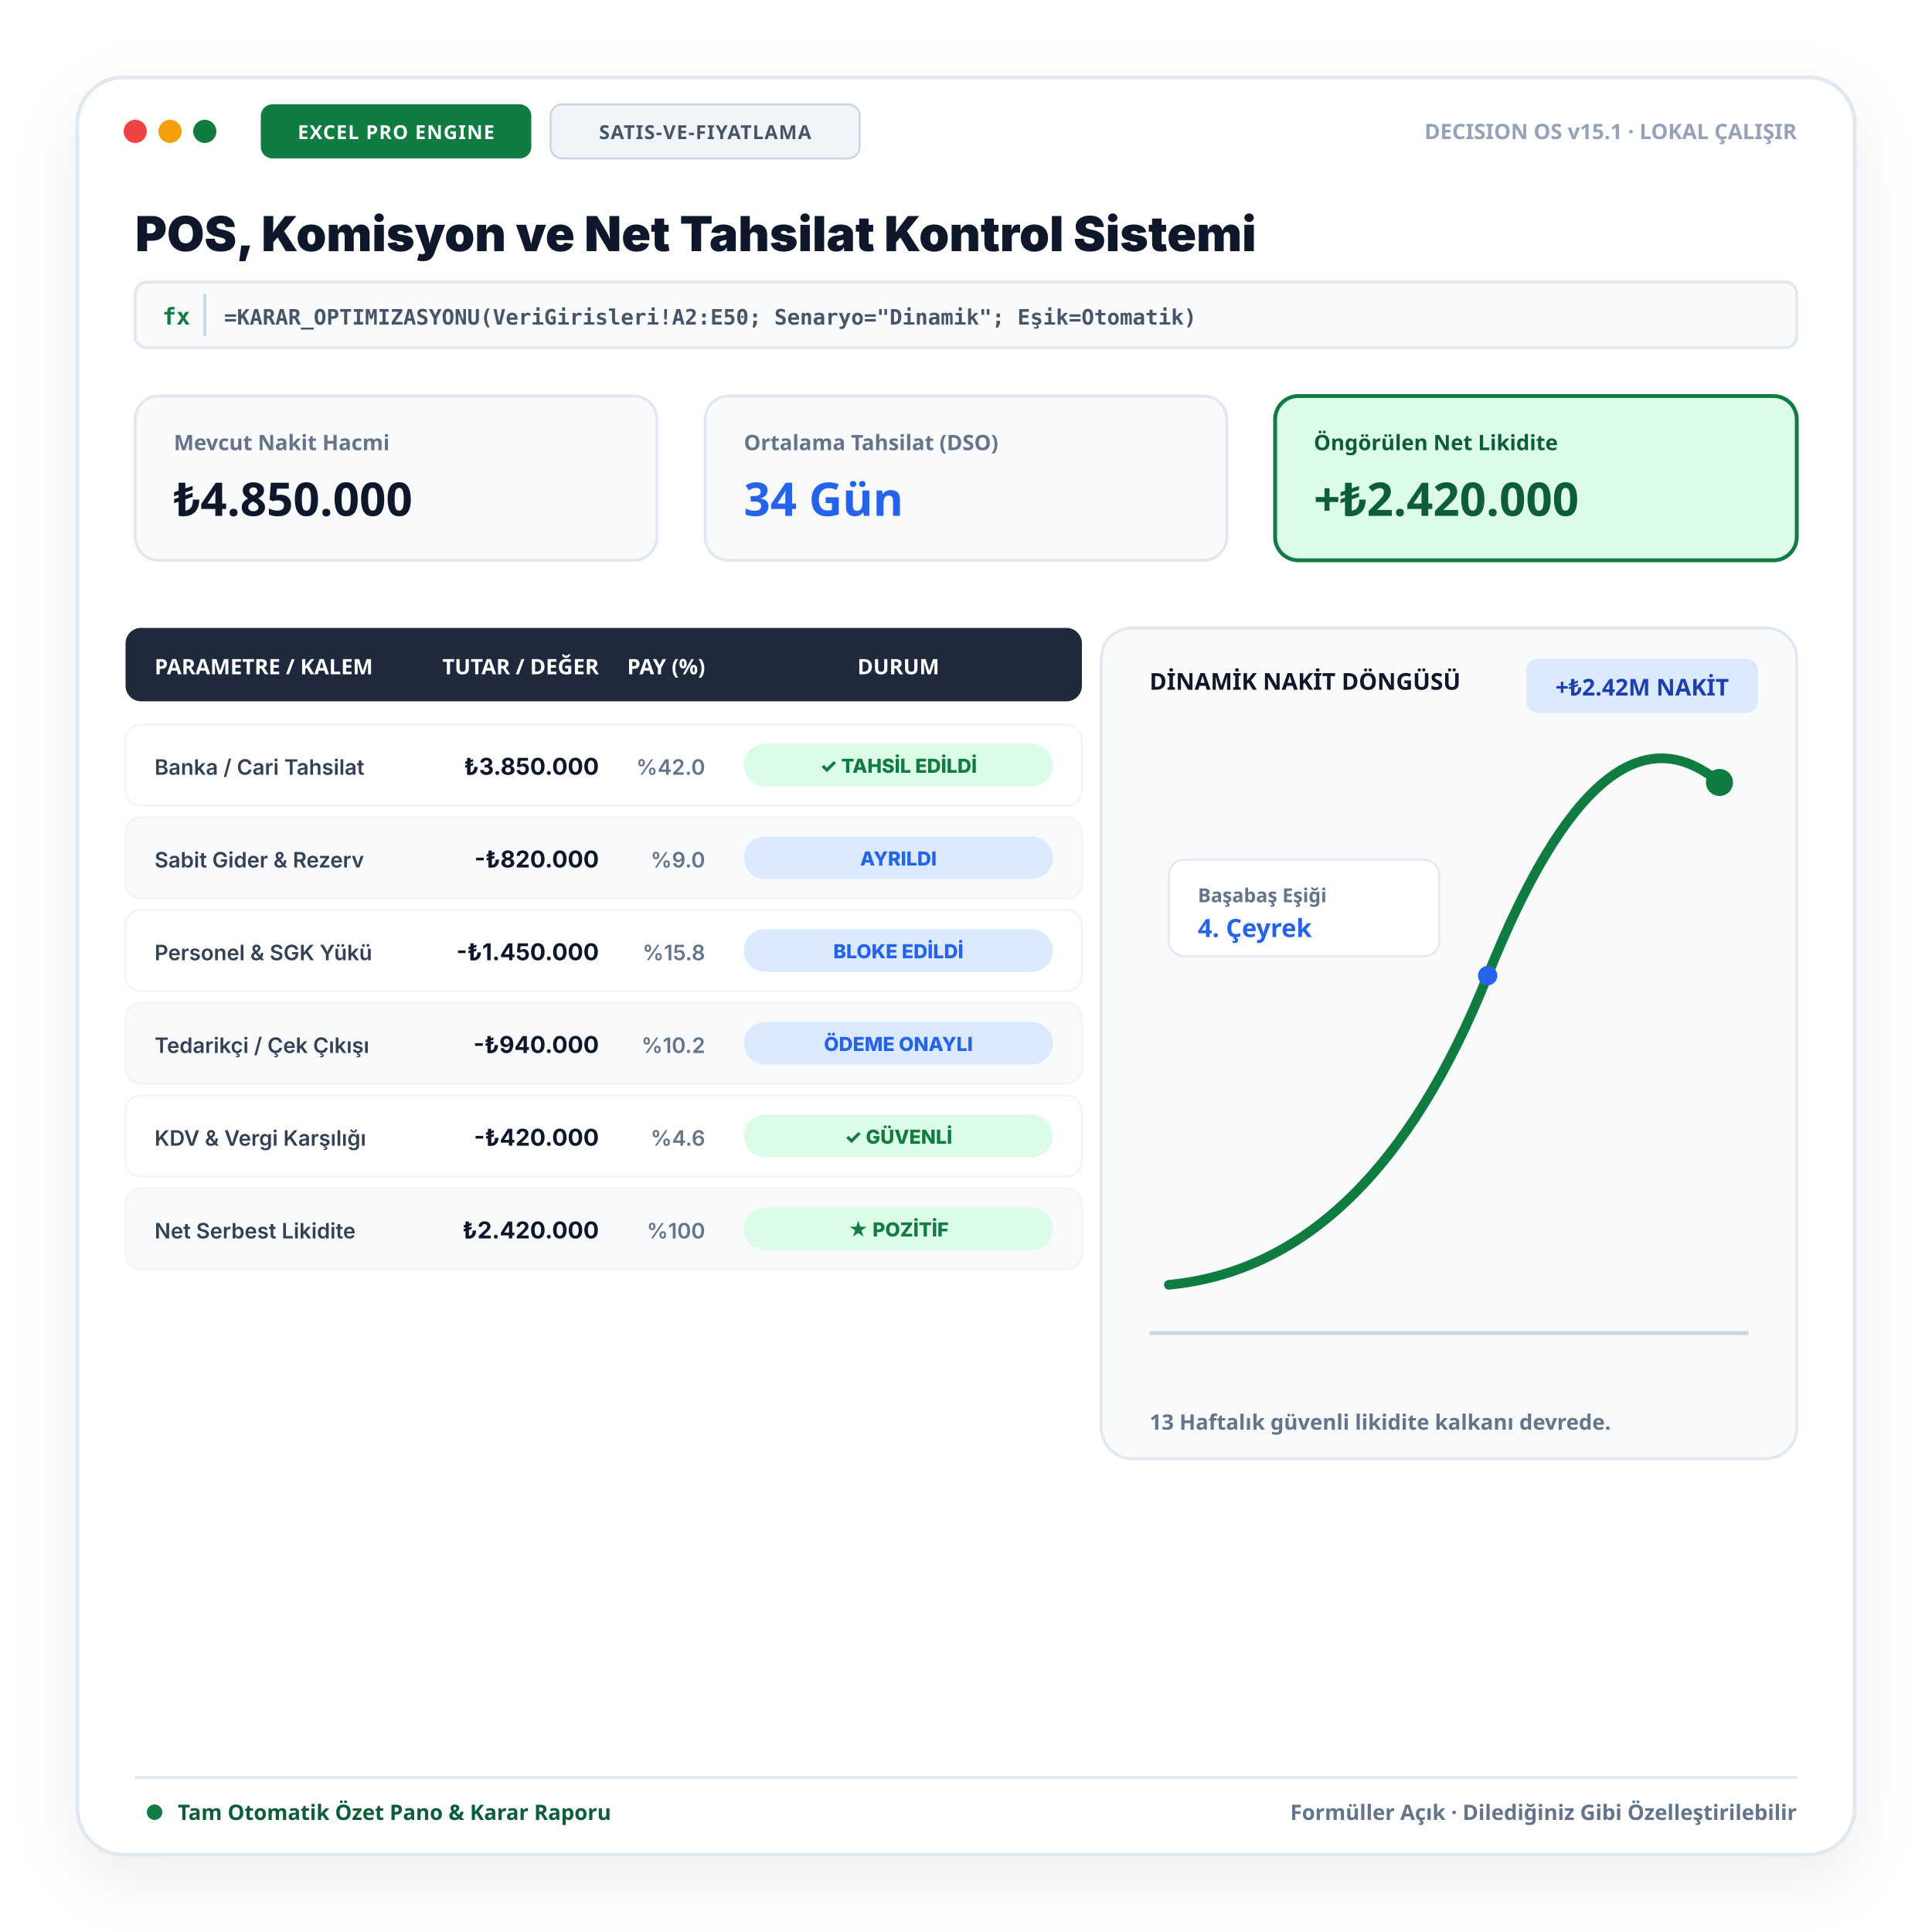
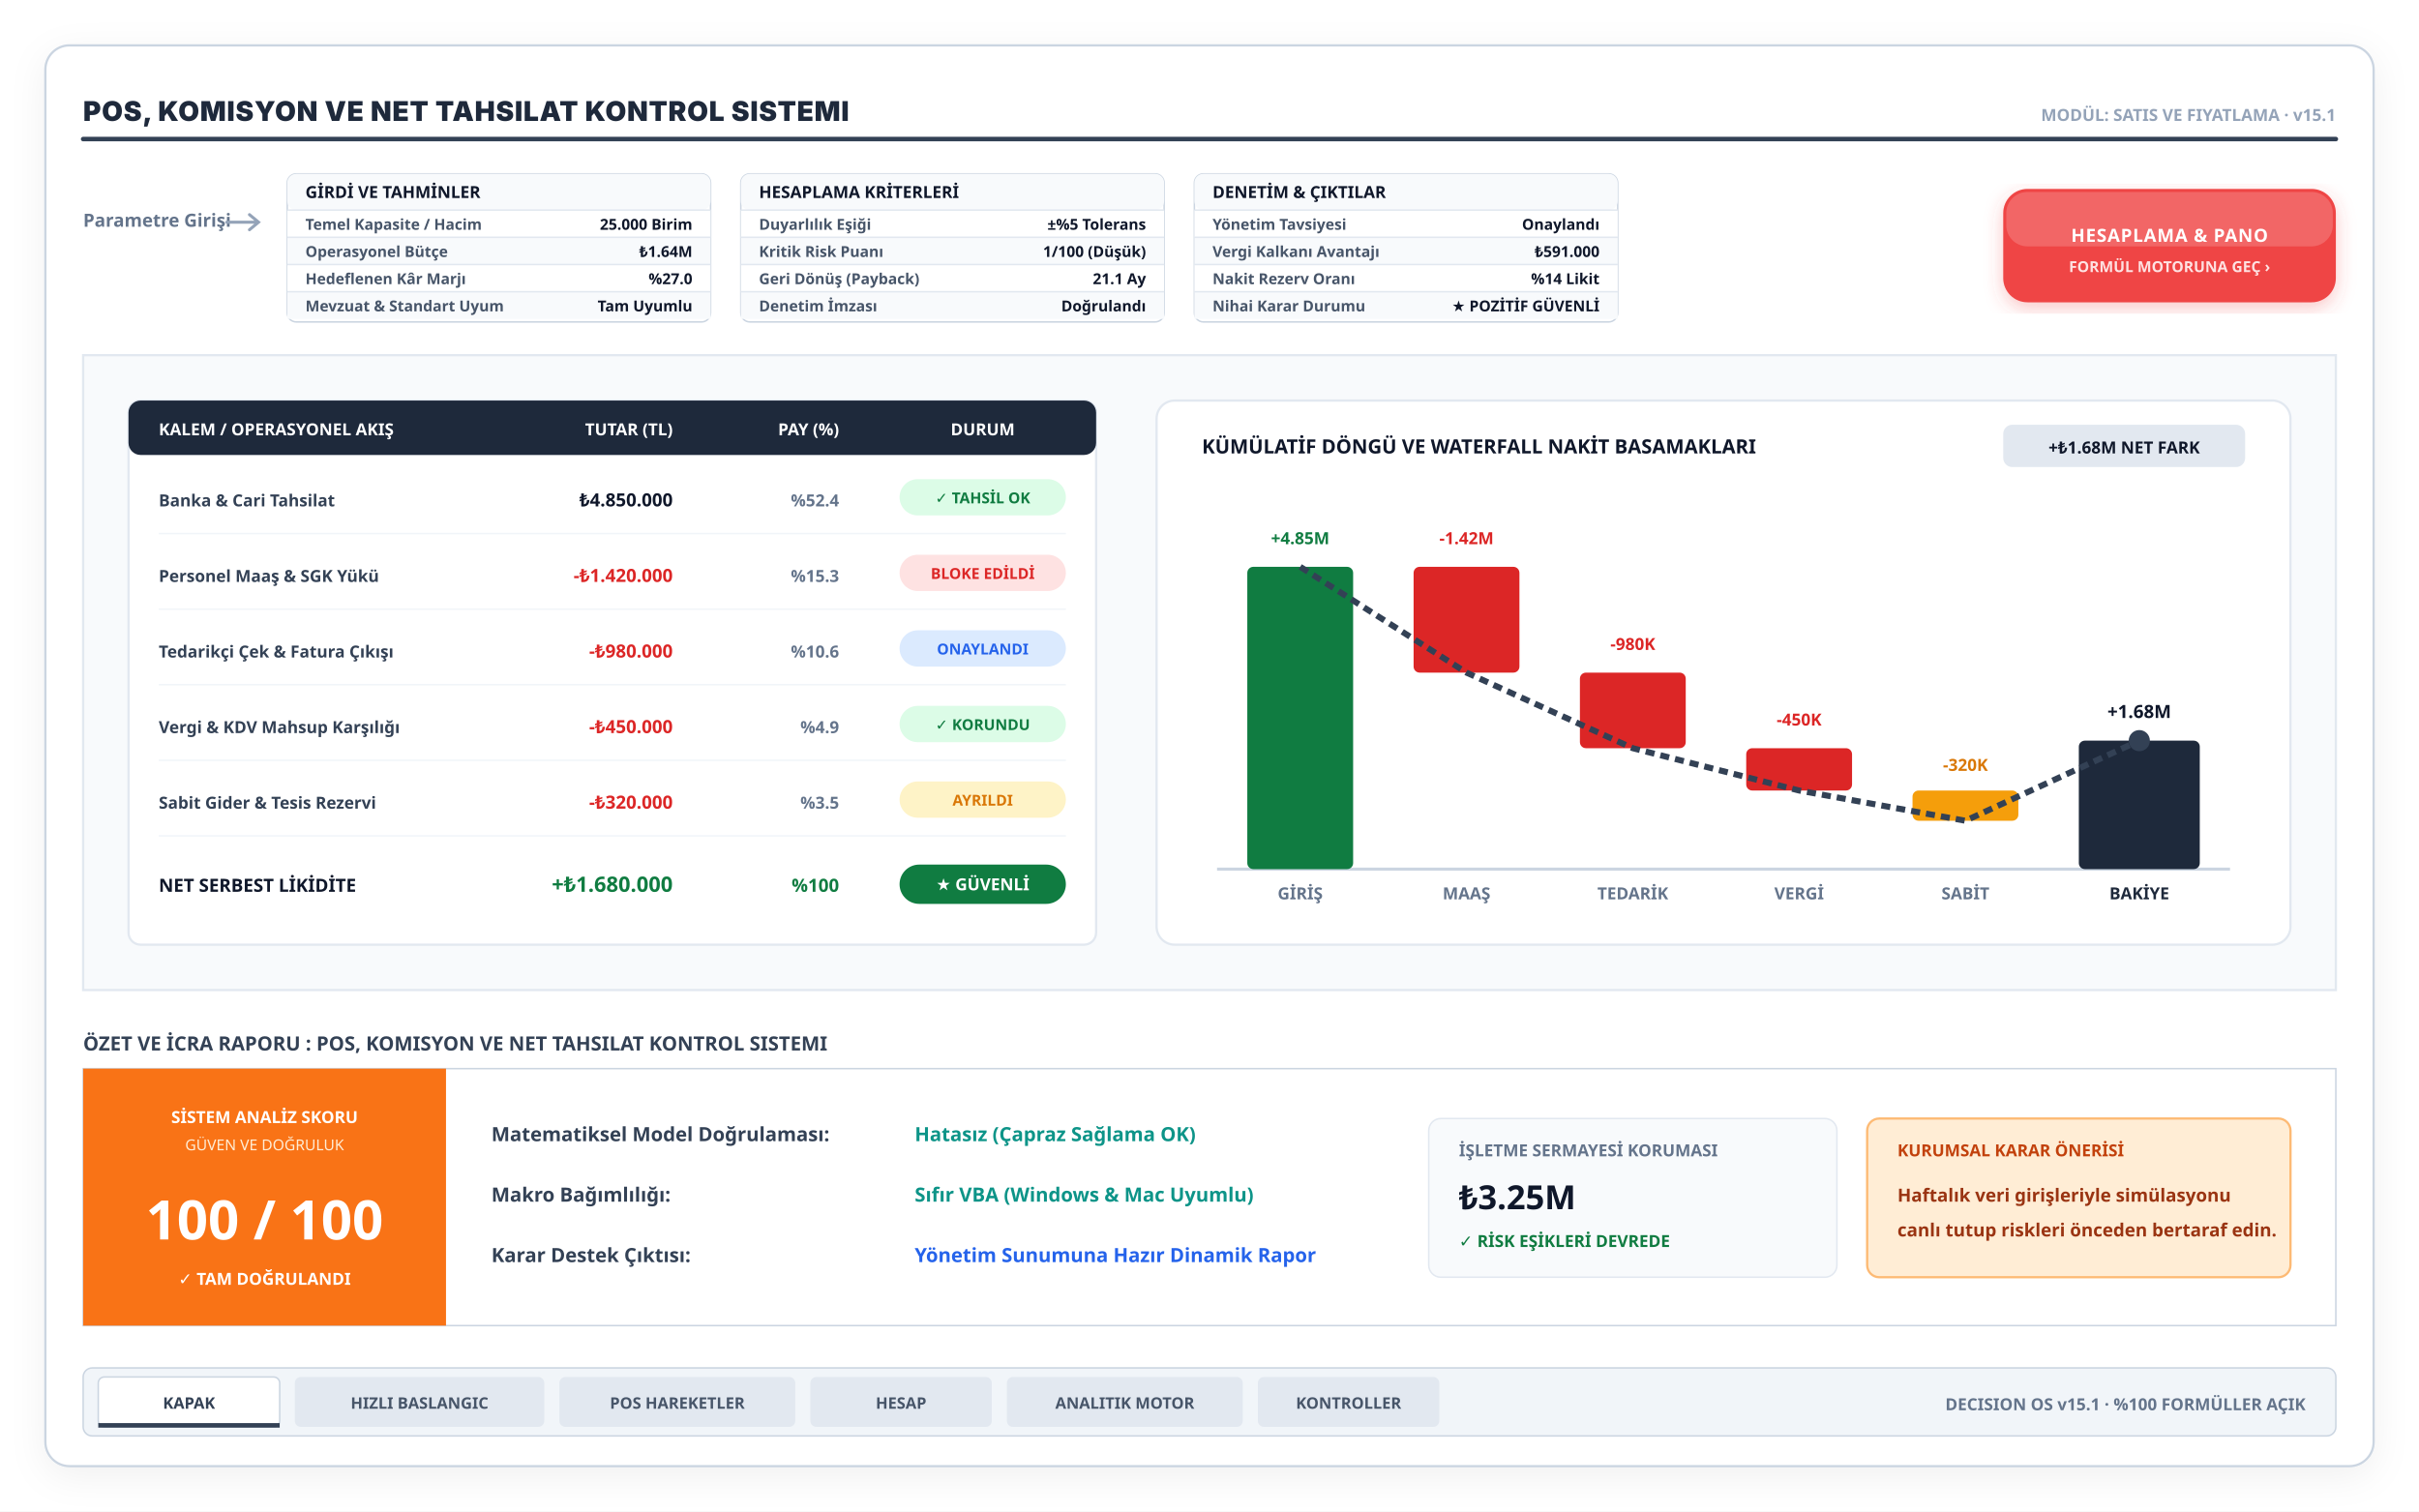
- <svg xmlns="http://www.w3.org/2000/svg" viewBox="0 0 1000 1000" width="100%" height="100%">
+ <svg xmlns="http://www.w3.org/2000/svg" viewBox="0 0 1600 1000" width="100%" height="100%">
  <defs>
-     <filter id="softCard" x="-10%" y="-10%" width="120%" height="120%">
-       <feDropShadow dx="0" dy="12" stdDeviation="16" flood-color="#0f172a" flood-opacity="0.07" />
+     <filter id="cardShadow" x="-5%" y="-5%" width="110%" height="110%">
+       <feDropShadow dx="0" dy="6" stdDeviation="12" flood-color="#0f172a" flood-opacity="0.06" />
+     </filter>
+     <filter id="btnShadow" x="-10%" y="-10%" width="120%" height="120%">
+       <feDropShadow dx="0" dy="4" stdDeviation="6" flood-color="#ef4444" flood-opacity="0.3" />
    </filter>
  </defs>
-   <rect width="1000" height="1000" fill="#ffffff" />
-   <rect x="40" y="40" width="920" height="920" rx="24" fill="#ffffff" stroke="#e2e8f0" stroke-width="2" filter="url(#softCard)" />
-   <g transform="translate(70, 68)">
-     <circle cx="0" cy="0" r="6" fill="#ef4444" />
-     <circle cx="18" cy="0" r="6" fill="#f59e0b" />
-     <circle cx="36" cy="0" r="6" fill="#107c41" />
-     <rect x="65" y="-14" width="140" height="28" rx="6" fill="#107c41" />
-     <text x="135" y="4" font-family="system-ui" font-size="10" font-weight="800" fill="#ffffff" text-anchor="middle" letter-spacing="0.5">EXCEL PRO ENGINE</text>
-     <rect x="215" y="-14" width="160" height="28" rx="6" fill="#f1f5f9" stroke="#cbd5e1" stroke-width="1" />
-     <text x="295" y="4" font-family="system-ui" font-size="10" font-weight="700" fill="#475569" text-anchor="middle" letter-spacing="0.5">SATIS-VE-FIYATLAMA</text>
-     <text x="860" y="4" font-family="system-ui" font-size="11" font-weight="700" fill="#94a3b8" text-anchor="end">DECISION OS v15.1 · LOKAL ÇALIŞIR</text>
-   </g>
-   <g transform="translate(70, 130)">
-     <text x="0" y="0" font-family="system-ui, -apple-system, sans-serif" font-size="25" font-weight="900" fill="#0f172a">POS, Komisyon ve Net Tahsilat Kontrol Sistemi</text>
-     <rect x="0" y="16" width="860" height="34" rx="6" fill="#f8fafc" stroke="#e2e8f0" stroke-width="1.5" />
-     <text x="14" y="38" font-family="system-ui, monospace" font-size="12" font-weight="800" fill="#107c41">fx</text>
-     <line x1="36" y1="22" x2="36" y2="44" stroke="#cbd5e1" stroke-width="1.5" />
-     <text x="46" y="38" font-family="system-ui, monospace" font-size="11" font-weight="600" fill="#475569">=KARAR_OPTIMIZASYONU(VeriGirisleri!A2:E50; Senaryo="Dinamik"; Eşik=Otomatik)</text>
-   </g>
-   <g transform="translate(70, 205)">
-     <rect x="0" y="0" width="270" height="85" rx="12" fill="#f8fafc" stroke="#e2e8f0" stroke-width="1.5" />
-     <text x="20" y="28" font-family="system-ui" font-size="11" font-weight="700" fill="#64748b">Mevcut Nakit Hacmi</text>
-     <text x="20" y="62" font-family="system-ui" font-size="24" font-weight="900" fill="#0f172a">₺4.850.000</text>
-     <rect x="295" y="0" width="270" height="85" rx="12" fill="#f8fafc" stroke="#e2e8f0" stroke-width="1.5" />
-     <text x="315" y="28" font-family="system-ui" font-size="11" font-weight="700" fill="#64748b">Ortalama Tahsilat (DSO)</text>
-     <text x="315" y="62" font-family="system-ui" font-size="24" font-weight="900" fill="#2563eb">34 Gün</text>
-     <rect x="590" y="0" width="270" height="85" rx="12" fill="#dcfce7" stroke="#107c41" stroke-width="2" />
-     <text x="610" y="28" font-family="system-ui" font-size="11" font-weight="800" fill="#0d5c3a">Öngörülen Net Likidite</text>
-     <text x="610" y="62" font-family="system-ui" font-size="24" font-weight="900" fill="#0d5c3a">+₺2.420.000</text>
-   </g>
-   <rect x="65" y="325" width="495" height="38" rx="8" fill="#1e293b" />
-   <text x="80" y="349" font-family="system-ui" font-size="11" font-weight="800" fill="#ffffff">PARAMETRE / KALEM</text>
-   <text x="310" y="349" font-family="system-ui" font-size="11" font-weight="800" fill="#ffffff" text-anchor="end">TUTAR / DEĞER</text>
-   <text x="365" y="349" font-family="system-ui" font-size="11" font-weight="800" fill="#ffffff" text-anchor="end">PAY (%)</text>
-   <text x="465" y="349" font-family="system-ui" font-size="11" font-weight="800" fill="#ffffff" text-anchor="middle">DURUM</text>
-   <rect x="65" y="375" width="495" height="42" rx="8" fill="#ffffff" stroke="#f1f5f9" stroke-width="1" />
-   <text x="80" y="401" font-family="system-ui, -apple-system, sans-serif" font-size="11" font-weight="600" fill="#334155">Banka / Cari Tahsilat</text>
-   <text x="310" y="401" font-family="system-ui, -apple-system, sans-serif" font-size="12" font-weight="700" fill="#0f172a" text-anchor="end">₺3.850.000</text>
-   <text x="365" y="401" font-family="system-ui, -apple-system, sans-serif" font-size="11" font-weight="600" fill="#64748b" text-anchor="end">%42.0</text>
-   <rect x="385" y="385" width="160" height="22" rx="11" fill="#dcfce7" />
-   <text x="465" y="400" font-family="system-ui, -apple-system, sans-serif" font-size="10" font-weight="800" fill="#107c41" text-anchor="middle">✓ TAHSİL EDİLDİ</text>
-   <rect x="65" y="423" width="495" height="42" rx="8" fill="#f8fafc" stroke="#f1f5f9" stroke-width="1" />
-   <text x="80" y="449" font-family="system-ui, -apple-system, sans-serif" font-size="11" font-weight="600" fill="#334155">Sabit Gider &amp; Rezerv</text>
-   <text x="310" y="449" font-family="system-ui, -apple-system, sans-serif" font-size="12" font-weight="700" fill="#0f172a" text-anchor="end">-₺820.000</text>
-   <text x="365" y="449" font-family="system-ui, -apple-system, sans-serif" font-size="11" font-weight="600" fill="#64748b" text-anchor="end">%9.0</text>
-   <rect x="385" y="433" width="160" height="22" rx="11" fill="#dbeafe" />
-   <text x="465" y="448" font-family="system-ui, -apple-system, sans-serif" font-size="10" font-weight="800" fill="#2563eb" text-anchor="middle">AYRILDI</text>
-   <rect x="65" y="471" width="495" height="42" rx="8" fill="#ffffff" stroke="#f1f5f9" stroke-width="1" />
-   <text x="80" y="497" font-family="system-ui, -apple-system, sans-serif" font-size="11" font-weight="600" fill="#334155">Personel &amp; SGK Yükü</text>
-   <text x="310" y="497" font-family="system-ui, -apple-system, sans-serif" font-size="12" font-weight="700" fill="#0f172a" text-anchor="end">-₺1.450.000</text>
-   <text x="365" y="497" font-family="system-ui, -apple-system, sans-serif" font-size="11" font-weight="600" fill="#64748b" text-anchor="end">%15.8</text>
-   <rect x="385" y="481" width="160" height="22" rx="11" fill="#dbeafe" />
-   <text x="465" y="496" font-family="system-ui, -apple-system, sans-serif" font-size="10" font-weight="800" fill="#2563eb" text-anchor="middle">BLOKE EDİLDİ</text>
-   <rect x="65" y="519" width="495" height="42" rx="8" fill="#f8fafc" stroke="#f1f5f9" stroke-width="1" />
-   <text x="80" y="545" font-family="system-ui, -apple-system, sans-serif" font-size="11" font-weight="600" fill="#334155">Tedarikçi / Çek Çıkışı</text>
-   <text x="310" y="545" font-family="system-ui, -apple-system, sans-serif" font-size="12" font-weight="700" fill="#0f172a" text-anchor="end">-₺940.000</text>
-   <text x="365" y="545" font-family="system-ui, -apple-system, sans-serif" font-size="11" font-weight="600" fill="#64748b" text-anchor="end">%10.2</text>
-   <rect x="385" y="529" width="160" height="22" rx="11" fill="#dbeafe" />
-   <text x="465" y="544" font-family="system-ui, -apple-system, sans-serif" font-size="10" font-weight="800" fill="#2563eb" text-anchor="middle">ÖDEME ONAYLI</text>
-   <rect x="65" y="567" width="495" height="42" rx="8" fill="#ffffff" stroke="#f1f5f9" stroke-width="1" />
-   <text x="80" y="593" font-family="system-ui, -apple-system, sans-serif" font-size="11" font-weight="600" fill="#334155">KDV &amp; Vergi Karşılığı</text>
-   <text x="310" y="593" font-family="system-ui, -apple-system, sans-serif" font-size="12" font-weight="700" fill="#0f172a" text-anchor="end">-₺420.000</text>
-   <text x="365" y="593" font-family="system-ui, -apple-system, sans-serif" font-size="11" font-weight="600" fill="#64748b" text-anchor="end">%4.6</text>
-   <rect x="385" y="577" width="160" height="22" rx="11" fill="#dcfce7" />
-   <text x="465" y="592" font-family="system-ui, -apple-system, sans-serif" font-size="10" font-weight="800" fill="#107c41" text-anchor="middle">✓ GÜVENLİ</text>
-   <rect x="65" y="615" width="495" height="42" rx="8" fill="#f8fafc" stroke="#f1f5f9" stroke-width="1" />
-   <text x="80" y="641" font-family="system-ui, -apple-system, sans-serif" font-size="11" font-weight="600" fill="#334155">Net Serbest Likidite</text>
-   <text x="310" y="641" font-family="system-ui, -apple-system, sans-serif" font-size="12" font-weight="700" fill="#0f172a" text-anchor="end">₺2.420.000</text>
-   <text x="365" y="641" font-family="system-ui, -apple-system, sans-serif" font-size="11" font-weight="600" fill="#64748b" text-anchor="end">%100</text>
-   <rect x="385" y="625" width="160" height="22" rx="11" fill="#dcfce7" />
-   <text x="465" y="640" font-family="system-ui, -apple-system, sans-serif" font-size="10" font-weight="800" fill="#107c41" text-anchor="middle">★ POZİTİF</text>
-   <g transform="translate(570, 325)">
-     <rect width="360" height="430" rx="16" fill="#f8fafc" stroke="#e2e8f0" stroke-width="1.5" />
-     <text x="25" y="32" font-family="system-ui" font-size="12" font-weight="800" fill="#0f172a">DİNAMİK NAKİT DÖNGÜSÜ</text>
-     <rect x="220" y="16" width="120" height="28" rx="6" fill="#dbeafe" />
-     <text x="280" y="35" font-family="system-ui" font-size="12" font-weight="900" fill="#1e40af" text-anchor="middle">+₺2.42M NAKİT</text>
-     <line x1="25" y1="365" x2="335" y2="365" stroke="#cbd5e1" stroke-width="2" />
-     <path d="M 35 340 Q 140 330 200 180 T 320 80" fill="none" stroke="#107c41" stroke-width="5" stroke-linecap="round" />
-     <circle cx="320" cy="80" r="7" fill="#107c41" />
-     <circle cx="200" cy="180" r="5" fill="#2563eb" />
-     <g transform="translate(35, 120)">
-       <rect width="140" height="50" rx="8" fill="#ffffff" stroke="#e2e8f0" stroke-width="1" />
-       <text x="15" y="22" font-family="system-ui" font-size="10" font-weight="700" fill="#64748b">Başabaş Eşiği</text>
-       <text x="15" y="40" font-family="system-ui" font-size="13" font-weight="900" fill="#2563eb">4. Çeyrek</text>
-     </g>
-     <text x="25" y="415" font-family="system-ui" font-size="11" font-weight="600" fill="#64748b">13 Haftalık güvenli likidite kalkanı devrede.</text>
-   </g>
-   <g transform="translate(70, 920)">
-     <line x1="0" y1="0" x2="860" y2="0" stroke="#e2e8f0" stroke-width="1.5" />
-     <circle cx="10" cy="18" r="4" fill="#107c41" />
-     <text x="22" y="22" font-family="system-ui" font-size="11" font-weight="700" fill="#0d5c3a">Tam Otomatik Özet Pano &amp; Karar Raporu</text>
-     <text x="860" y="22" font-family="system-ui" font-size="11" font-weight="600" fill="#64748b" text-anchor="end">Formüller Açık · Dilediğiniz Gibi Özelleştirilebilir</text>
+   <rect width="1600" height="1000" fill="#ffffff" />
+   <rect x="30" y="30" width="1540" height="940" rx="16" fill="#ffffff" stroke="#cbd5e1" stroke-width="1.5" filter="url(#cardShadow)" />
+   <g transform="translate(55, 60)">
+     <text x="0" y="20" font-family="system-ui, -apple-system, sans-serif" font-size="18" font-weight="900" fill="#1e293b" letter-spacing="0.5">POS, KOMISYON VE NET TAHSILAT KONTROL SISTEMI</text>
+     <text x="1490" y="20" font-family="system-ui" font-size="11" font-weight="700" fill="#94a3b8" text-anchor="end">MODÜL: SATIS VE FIYATLAMA · v15.1</text>
+     <line x1="0" y1="32" x2="1490" y2="32" stroke="#334155" stroke-width="3" stroke-linecap="round" />
+   </g>
+   <g transform="translate(55, 115)">
+     <text x="0" y="35" font-family="system-ui, sans-serif" font-size="12" font-weight="700" fill="#64748b">Parametre Girişi</text>
+     <path d="M 95 32 L 115 32 M 110 27 L 116 32 L 110 37" stroke="#94a3b8" stroke-width="2" fill="none" stroke-linecap="round" />
+     <g transform="translate(135, 0)">
+       <rect width="280" height="98" rx="6" fill="#ffffff" stroke="#cbd5e1" stroke-width="1" />
+       <rect width="280" height="24" rx="6" fill="#f8fafc" />
+       <text x="12" y="16" font-family="system-ui" font-size="11" font-weight="800" fill="#0f172a">GİRDİ VE TAHMİNLER</text>
+       <rect x="0" y="24" width="280" height="18" fill="#ffffff" />
+       <line x1="0" y1="24" x2="280" y2="24" stroke="#e2e8f0" stroke-width="1" />
+       <text x="12" y="37" font-family="system-ui" font-size="10" font-weight="600" fill="#475569">Temel Kapasite / Hacim</text>
+       <text x="268" y="37" font-family="system-ui" font-size="10" font-weight="700" fill="#0f172a" text-anchor="end">25.000 Birim</text>
+       <rect x="0" y="42" width="280" height="18" fill="#f8fafc" />
+       <line x1="0" y1="42" x2="280" y2="42" stroke="#e2e8f0" stroke-width="1" />
+       <text x="12" y="55" font-family="system-ui" font-size="10" font-weight="600" fill="#475569">Operasyonel Bütçe</text>
+       <text x="268" y="55" font-family="system-ui" font-size="10" font-weight="700" fill="#0f172a" text-anchor="end">₺1.64M</text>
+       <rect x="0" y="60" width="280" height="18" fill="#ffffff" />
+       <line x1="0" y1="60" x2="280" y2="60" stroke="#e2e8f0" stroke-width="1" />
+       <text x="12" y="73" font-family="system-ui" font-size="10" font-weight="600" fill="#475569">Hedeflenen Kâr Marjı</text>
+       <text x="268" y="73" font-family="system-ui" font-size="10" font-weight="700" fill="#0f172a" text-anchor="end">%27.0</text>
+       <rect x="0" y="78" width="280" height="18" fill="#f8fafc" />
+       <line x1="0" y1="78" x2="280" y2="78" stroke="#e2e8f0" stroke-width="1" />
+       <text x="12" y="91" font-family="system-ui" font-size="10" font-weight="600" fill="#475569">Mevzuat &amp; Standart Uyum</text>
+       <text x="268" y="91" font-family="system-ui" font-size="10" font-weight="700" fill="#0f172a" text-anchor="end">Tam Uyumlu</text>
+     </g>
+     <g transform="translate(435, 0)">
+       <rect width="280" height="98" rx="6" fill="#ffffff" stroke="#cbd5e1" stroke-width="1" />
+       <rect width="280" height="24" rx="6" fill="#f8fafc" />
+       <text x="12" y="16" font-family="system-ui" font-size="11" font-weight="800" fill="#0f172a">HESAPLAMA KRİTERLERİ</text>
+       <rect x="0" y="24" width="280" height="18" fill="#ffffff" />
+       <line x1="0" y1="24" x2="280" y2="24" stroke="#e2e8f0" stroke-width="1" />
+       <text x="12" y="37" font-family="system-ui" font-size="10" font-weight="600" fill="#475569">Duyarlılık Eşiği</text>
+       <text x="268" y="37" font-family="system-ui" font-size="10" font-weight="700" fill="#0f172a" text-anchor="end">±%5 Tolerans</text>
+       <rect x="0" y="42" width="280" height="18" fill="#f8fafc" />
+       <line x1="0" y1="42" x2="280" y2="42" stroke="#e2e8f0" stroke-width="1" />
+       <text x="12" y="55" font-family="system-ui" font-size="10" font-weight="600" fill="#475569">Kritik Risk Puanı</text>
+       <text x="268" y="55" font-family="system-ui" font-size="10" font-weight="700" fill="#0f172a" text-anchor="end">1/100 (Düşük)</text>
+       <rect x="0" y="60" width="280" height="18" fill="#ffffff" />
+       <line x1="0" y1="60" x2="280" y2="60" stroke="#e2e8f0" stroke-width="1" />
+       <text x="12" y="73" font-family="system-ui" font-size="10" font-weight="600" fill="#475569">Geri Dönüş (Payback)</text>
+       <text x="268" y="73" font-family="system-ui" font-size="10" font-weight="700" fill="#0f172a" text-anchor="end">21.1 Ay</text>
+       <rect x="0" y="78" width="280" height="18" fill="#f8fafc" />
+       <line x1="0" y1="78" x2="280" y2="78" stroke="#e2e8f0" stroke-width="1" />
+       <text x="12" y="91" font-family="system-ui" font-size="10" font-weight="600" fill="#475569">Denetim İmzası</text>
+       <text x="268" y="91" font-family="system-ui" font-size="10" font-weight="700" fill="#0f172a" text-anchor="end">Doğrulandı</text>
+     </g>
+     <g transform="translate(735, 0)">
+       <rect width="280" height="98" rx="6" fill="#ffffff" stroke="#cbd5e1" stroke-width="1" />
+       <rect width="280" height="24" rx="6" fill="#f8fafc" />
+       <text x="12" y="16" font-family="system-ui" font-size="11" font-weight="800" fill="#0f172a">DENETİM &amp; ÇIKTILAR</text>
+       <rect x="0" y="24" width="280" height="18" fill="#ffffff" />
+       <line x1="0" y1="24" x2="280" y2="24" stroke="#e2e8f0" stroke-width="1" />
+       <text x="12" y="37" font-family="system-ui" font-size="10" font-weight="600" fill="#475569">Yönetim Tavsiyesi</text>
+       <text x="268" y="37" font-family="system-ui" font-size="10" font-weight="700" fill="#0f172a" text-anchor="end">Onaylandı</text>
+       <rect x="0" y="42" width="280" height="18" fill="#f8fafc" />
+       <line x1="0" y1="42" x2="280" y2="42" stroke="#e2e8f0" stroke-width="1" />
+       <text x="12" y="55" font-family="system-ui" font-size="10" font-weight="600" fill="#475569">Vergi Kalkanı Avantajı</text>
+       <text x="268" y="55" font-family="system-ui" font-size="10" font-weight="700" fill="#0f172a" text-anchor="end">₺591.000</text>
+       <rect x="0" y="60" width="280" height="18" fill="#ffffff" />
+       <line x1="0" y1="60" x2="280" y2="60" stroke="#e2e8f0" stroke-width="1" />
+       <text x="12" y="73" font-family="system-ui" font-size="10" font-weight="600" fill="#475569">Nakit Rezerv Oranı</text>
+       <text x="268" y="73" font-family="system-ui" font-size="10" font-weight="700" fill="#0f172a" text-anchor="end">%14 Likit</text>
+       <rect x="0" y="78" width="280" height="18" fill="#f8fafc" />
+       <line x1="0" y1="78" x2="280" y2="78" stroke="#e2e8f0" stroke-width="1" />
+       <text x="12" y="91" font-family="system-ui" font-size="10" font-weight="600" fill="#475569">Nihai Karar Durumu</text>
+       <text x="268" y="91" font-family="system-ui" font-size="10" font-weight="700" fill="#0f172a" text-anchor="end">★ POZİTİF GÜVENLİ</text>
+     </g>
+     <g transform="translate(1270, 10)" filter="url(#btnShadow)">
+       <rect width="220" height="75" rx="16" fill="#ef4444" />
+       <rect x="2" y="2" width="216" height="36" rx="14" fill="#ffffff" fill-opacity="0.18" />
+       <text x="110" y="35" font-family="system-ui, sans-serif" font-size="12" font-weight="900" fill="#ffffff" text-anchor="middle" letter-spacing="0.5">HESAPLAMA &amp; PANO</text>
+       <text x="110" y="55" font-family="system-ui, sans-serif" font-size="10" font-weight="700" fill="#fee2e2" text-anchor="middle">FORMÜL MOTORUNA GEÇ ›</text>
+     </g>
+   </g>
+   <g transform="translate(55, 235)">
+     <rect width="1490" height="420" fill="#f8fafc" stroke="#e2e8f0" stroke-width="1.5" />
+     <g transform="translate(30, 30)">
+       <rect width="640" height="360" rx="8" fill="#ffffff" stroke="#e2e8f0" stroke-width="1.5" />
+       <rect width="640" height="36" rx="8" fill="#1e293b" />
+       <text x="20" y="23" font-family="system-ui" font-size="11" font-weight="800" fill="#ffffff">KALEM / OPERASYONEL AKIŞ</text>
+       <text x="360" y="23" font-family="system-ui" font-size="11" font-weight="800" fill="#ffffff" text-anchor="end">TUTAR (TL)</text>
+       <text x="470" y="23" font-family="system-ui" font-size="11" font-weight="800" fill="#ffffff" text-anchor="end">PAY (%)</text>
+       <text x="565" y="23" font-family="system-ui" font-size="11" font-weight="800" fill="#ffffff" text-anchor="middle">DURUM</text>
+       <text x="20" y="70" font-family="system-ui" font-size="11" font-weight="700" fill="#334155">Banka &amp; Cari Tahsilat</text>
+       <text x="360" y="70" font-family="system-ui" font-size="12" font-weight="800" fill="#0f172a" text-anchor="end">₺4.850.000</text>
+       <text x="470" y="70" font-family="system-ui" font-size="11" font-weight="600" fill="#64748b" text-anchor="end">%52.4</text>
+       <rect x="510" y="52" width="110" height="24" rx="12" fill="#dcfce7" />
+       <text x="565" y="68" font-family="system-ui" font-size="10" font-weight="800" fill="#107c41" text-anchor="middle">✓ TAHSİL OK</text>
+       <line x1="20" y1="88" x2="620" y2="88" stroke="#f1f5f9" stroke-width="1" />
+       <text x="20" y="120" font-family="system-ui" font-size="11" font-weight="700" fill="#334155">Personel Maaş &amp; SGK Yükü</text>
+       <text x="360" y="120" font-family="system-ui" font-size="12" font-weight="800" fill="#dc2626" text-anchor="end">-₺1.420.000</text>
+       <text x="470" y="120" font-family="system-ui" font-size="11" font-weight="600" fill="#64748b" text-anchor="end">%15.3</text>
+       <rect x="510" y="102" width="110" height="24" rx="12" fill="#fee2e2" />
+       <text x="565" y="118" font-family="system-ui" font-size="10" font-weight="800" fill="#dc2626" text-anchor="middle">BLOKE EDİLDİ</text>
+       <line x1="20" y1="138" x2="620" y2="138" stroke="#f1f5f9" stroke-width="1" />
+       <text x="20" y="170" font-family="system-ui" font-size="11" font-weight="700" fill="#334155">Tedarikçi Çek &amp; Fatura Çıkışı</text>
+       <text x="360" y="170" font-family="system-ui" font-size="12" font-weight="800" fill="#dc2626" text-anchor="end">-₺980.000</text>
+       <text x="470" y="170" font-family="system-ui" font-size="11" font-weight="600" fill="#64748b" text-anchor="end">%10.6</text>
+       <rect x="510" y="152" width="110" height="24" rx="12" fill="#dbeafe" />
+       <text x="565" y="168" font-family="system-ui" font-size="10" font-weight="800" fill="#2563eb" text-anchor="middle">ONAYLANDI</text>
+       <line x1="20" y1="188" x2="620" y2="188" stroke="#f1f5f9" stroke-width="1" />
+       <text x="20" y="220" font-family="system-ui" font-size="11" font-weight="700" fill="#334155">Vergi &amp; KDV Mahsup Karşılığı</text>
+       <text x="360" y="220" font-family="system-ui" font-size="12" font-weight="800" fill="#dc2626" text-anchor="end">-₺450.000</text>
+       <text x="470" y="220" font-family="system-ui" font-size="11" font-weight="600" fill="#64748b" text-anchor="end">%4.9</text>
+       <rect x="510" y="202" width="110" height="24" rx="12" fill="#dcfce7" />
+       <text x="565" y="218" font-family="system-ui" font-size="10" font-weight="800" fill="#107c41" text-anchor="middle">✓ KORUNDU</text>
+       <line x1="20" y1="238" x2="620" y2="238" stroke="#f1f5f9" stroke-width="1" />
+       <text x="20" y="270" font-family="system-ui" font-size="11" font-weight="700" fill="#334155">Sabit Gider &amp; Tesis Rezervi</text>
+       <text x="360" y="270" font-family="system-ui" font-size="12" font-weight="800" fill="#dc2626" text-anchor="end">-₺320.000</text>
+       <text x="470" y="270" font-family="system-ui" font-size="11" font-weight="600" fill="#64748b" text-anchor="end">%3.5</text>
+       <rect x="510" y="252" width="110" height="24" rx="12" fill="#fef3c7" />
+       <text x="565" y="268" font-family="system-ui" font-size="10" font-weight="800" fill="#d97706" text-anchor="middle">AYRILDI</text>
+       <line x1="20" y1="288" x2="620" y2="288" stroke="#f1f5f9" stroke-width="1" />
+       <text x="20" y="325" font-family="system-ui" font-size="12" font-weight="900" fill="#0f172a">NET SERBEST LİKİDİTE</text>
+       <text x="360" y="325" font-family="system-ui" font-size="14" font-weight="900" fill="#107c41" text-anchor="end">+₺1.680.000</text>
+       <text x="470" y="325" font-family="system-ui" font-size="12" font-weight="800" fill="#107c41" text-anchor="end">%100</text>
+       <rect x="510" y="307" width="110" height="26" rx="13" fill="#107c41" />
+       <text x="565" y="324" font-family="system-ui" font-size="11" font-weight="900" fill="#ffffff" text-anchor="middle">★ GÜVENLİ</text>
+     </g>
+     <g transform="translate(710, 30)">
+       <rect width="750" height="360" rx="12" fill="#ffffff" stroke="#e2e8f0" stroke-width="1.5" />
+       <text x="30" y="35" font-family="system-ui" font-size="13" font-weight="800" fill="#0f172a">KÜMÜLATİF DÖNGÜ VE WATERFALL NAKİT BASAMAKLARI</text>
+       <rect x="560" y="16" width="160" height="28" rx="6" fill="#e2e8f0" />
+       <text x="640" y="35" font-family="system-ui" font-size="11" font-weight="800" fill="#0f172a" text-anchor="middle">+₺1.68M NET FARK</text>
+       <line x1="40" y1="310" x2="710" y2="310" stroke="#cbd5e1" stroke-width="2" />
+       <rect x="60" y="110" width="70" height="200" rx="4" fill="#107c41" />
+       <text x="95" y="95" font-family="system-ui" font-size="11" font-weight="800" fill="#107c41" text-anchor="middle">+4.85M</text>
+       <text x="95" y="330" font-family="system-ui" font-size="11" font-weight="700" fill="#64748b" text-anchor="middle">GİRİŞ</text>
+       <rect x="170" y="110" width="70" height="70" rx="4" fill="#dc2626" />
+       <text x="205" y="95" font-family="system-ui" font-size="11" font-weight="800" fill="#dc2626" text-anchor="middle">-1.42M</text>
+       <text x="205" y="330" font-family="system-ui" font-size="11" font-weight="700" fill="#64748b" text-anchor="middle">MAAŞ</text>
+       <rect x="280" y="180" width="70" height="50" rx="4" fill="#dc2626" />
+       <text x="315" y="165" font-family="system-ui" font-size="11" font-weight="800" fill="#dc2626" text-anchor="middle">-980K</text>
+       <text x="315" y="330" font-family="system-ui" font-size="11" font-weight="700" fill="#64748b" text-anchor="middle">TEDARİK</text>
+       <rect x="390" y="230" width="70" height="28" rx="4" fill="#dc2626" />
+       <text x="425" y="215" font-family="system-ui" font-size="11" font-weight="800" fill="#dc2626" text-anchor="middle">-450K</text>
+       <text x="425" y="330" font-family="system-ui" font-size="11" font-weight="700" fill="#64748b" text-anchor="middle">VERGİ</text>
+       <rect x="500" y="258" width="70" height="20" rx="4" fill="#f59e0b" />
+       <text x="535" y="245" font-family="system-ui" font-size="11" font-weight="800" fill="#d97706" text-anchor="middle">-320K</text>
+       <text x="535" y="330" font-family="system-ui" font-size="11" font-weight="700" fill="#64748b" text-anchor="middle">SABİT</text>
+       <rect x="610" y="225" width="80" height="85" rx="4" fill="#1e293b" />
+       <text x="650" y="210" font-family="system-ui" font-size="12" font-weight="900" fill="#0f172a" text-anchor="middle">+1.68M</text>
+       <text x="650" y="330" font-family="system-ui" font-size="11" font-weight="800" fill="#1e293b" text-anchor="middle">BAKİYE</text>
+       <path d="M 95 110 L 205 180 L 315 230 L 425 258 L 535 278 L 650 225" fill="none" stroke="#334155" stroke-width="4" stroke-dasharray="6 4" />
+       <circle cx="650" cy="225" r="7" fill="#334155" />
+     </g>
+   </g>
+   <g transform="translate(55, 675)">
+     <text x="0" y="20" font-family="system-ui" font-size="13" font-weight="800" fill="#334155">ÖZET VE İCRA RAPORU : POS, KOMISYON VE NET TAHSILAT KONTROL SISTEMI</text>
+     <rect x="0" y="32" width="1490" height="170" fill="#ffffff" stroke="#cbd5e1" stroke-width="1" />
+     <rect x="0" y="32" width="240" height="170" fill="#f97316" />
+     <text x="120" y="68" font-family="system-ui" font-size="11" font-weight="800" fill="#ffffff" text-anchor="middle">SİSTEM ANALİZ SKORU</text>
+     <text x="120" y="86" font-family="system-ui" font-size="10" fill="#ffedd5" text-anchor="middle">GÜVEN VE DOĞRULUK</text>
+     <text x="120" y="145" font-family="system-ui" font-size="36" font-weight="900" fill="#ffffff" text-anchor="middle">100 / 100</text>
+     <text x="120" y="175" font-family="system-ui" font-size="11" font-weight="700" fill="#ffffff" text-anchor="middle">✓ TAM DOĞRULANDI</text>
+     <g transform="translate(270, 55)">
+       <text x="0" y="25" font-family="system-ui" font-size="13" font-weight="700" fill="#334155">Matematiksel Model Doğrulaması:</text>
+       <text x="280" y="25" font-family="system-ui" font-size="13" font-weight="800" fill="#0d9488">Hatasız (Çapraz Sağlama OK)</text>
+       <text x="0" y="65" font-family="system-ui" font-size="13" font-weight="700" fill="#334155">Makro Bağımlılığı:</text>
+       <text x="280" y="65" font-family="system-ui" font-size="13" font-weight="800" fill="#0d9488">Sıfır VBA (Windows &amp; Mac Uyumlu)</text>
+       <text x="0" y="105" font-family="system-ui" font-size="13" font-weight="700" fill="#334155">Karar Destek Çıktısı:</text>
+       <text x="280" y="105" font-family="system-ui" font-size="13" font-weight="800" fill="#2563eb">Yönetim Sunumuna Hazır Dinamik Rapor</text>
+       <rect x="620" y="10" width="270" height="105" rx="8" fill="#f8fafc" stroke="#e2e8f0" stroke-width="1" />
+       <text x="640" y="35" font-family="system-ui" font-size="11" font-weight="700" fill="#64748b">İŞLETME SERMAYESİ KORUMASI</text>
+       <text x="640" y="70" font-family="system-ui" font-size="22" font-weight="900" fill="#0f172a">₺3.25M</text>
+       <text x="640" y="95" font-family="system-ui" font-size="11" font-weight="800" fill="#107c41">✓ RİSK EŞİKLERİ DEVREDE</text>
+       <rect x="910" y="10" width="280" height="105" rx="8" fill="#ffedd5" stroke="#fdba74" stroke-width="1.5" />
+       <text x="930" y="35" font-family="system-ui" font-size="11" font-weight="800" fill="#c2410c">KURUMSAL KARAR ÖNERİSİ</text>
+       <text x="930" y="65" font-family="system-ui" font-size="12" font-weight="800" fill="#9a3412">Haftalık veri girişleriyle simülasyonu</text>
+       <text x="930" y="88" font-family="system-ui" font-size="12" font-weight="800" fill="#9a3412">canlı tutup riskleri önceden bertaraf edin.</text>
+     </g>
+   </g>
+   <g transform="translate(55, 905)">
+     <rect width="1490" height="45" rx="6" fill="#f1f5f9" stroke="#cbd5e1" stroke-width="1" />
+     <rect x="10" y="6" width="120" height="33" rx="4" fill="#ffffff" stroke="#cbd5e1" stroke-width="1" />
+     <line x1="10" y1="38" x2="130" y2="38" stroke="#334155" stroke-width="3" />
+     <text x="70" y="27" font-family="system-ui" font-size="10.5" font-weight="800" fill="#334155" text-anchor="middle">KAPAK</text>
+     <rect x="140" y="6" width="165" height="33" rx="4" fill="#e2e8f0" />
+     <text x="222.5" y="27" font-family="system-ui" font-size="10.5" font-weight="700" fill="#475569" text-anchor="middle">HIZLI BASLANGIC</text>
+     <rect x="315" y="6" width="156" height="33" rx="4" fill="#e2e8f0" />
+     <text x="393" y="27" font-family="system-ui" font-size="10.5" font-weight="700" fill="#475569" text-anchor="middle">POS HAREKETLER</text>
+     <rect x="481" y="6" width="120" height="33" rx="4" fill="#e2e8f0" />
+     <text x="541" y="27" font-family="system-ui" font-size="10.5" font-weight="700" fill="#475569" text-anchor="middle">HESAP</text>
+     <rect x="611" y="6" width="156" height="33" rx="4" fill="#e2e8f0" />
+     <text x="689" y="27" font-family="system-ui" font-size="10.5" font-weight="700" fill="#475569" text-anchor="middle">ANALITIK MOTOR</text>
+     <rect x="777" y="6" width="120" height="33" rx="4" fill="#e2e8f0" />
+     <text x="837" y="27" font-family="system-ui" font-size="10.5" font-weight="700" fill="#475569" text-anchor="middle">KONTROLLER</text>
+     <text x="1470" y="28" font-family="system-ui" font-size="11" font-weight="800" fill="#64748b" text-anchor="end">DECISION OS v15.1 · %100 FORMÜLLER AÇIK</text>
  </g>
</svg>
